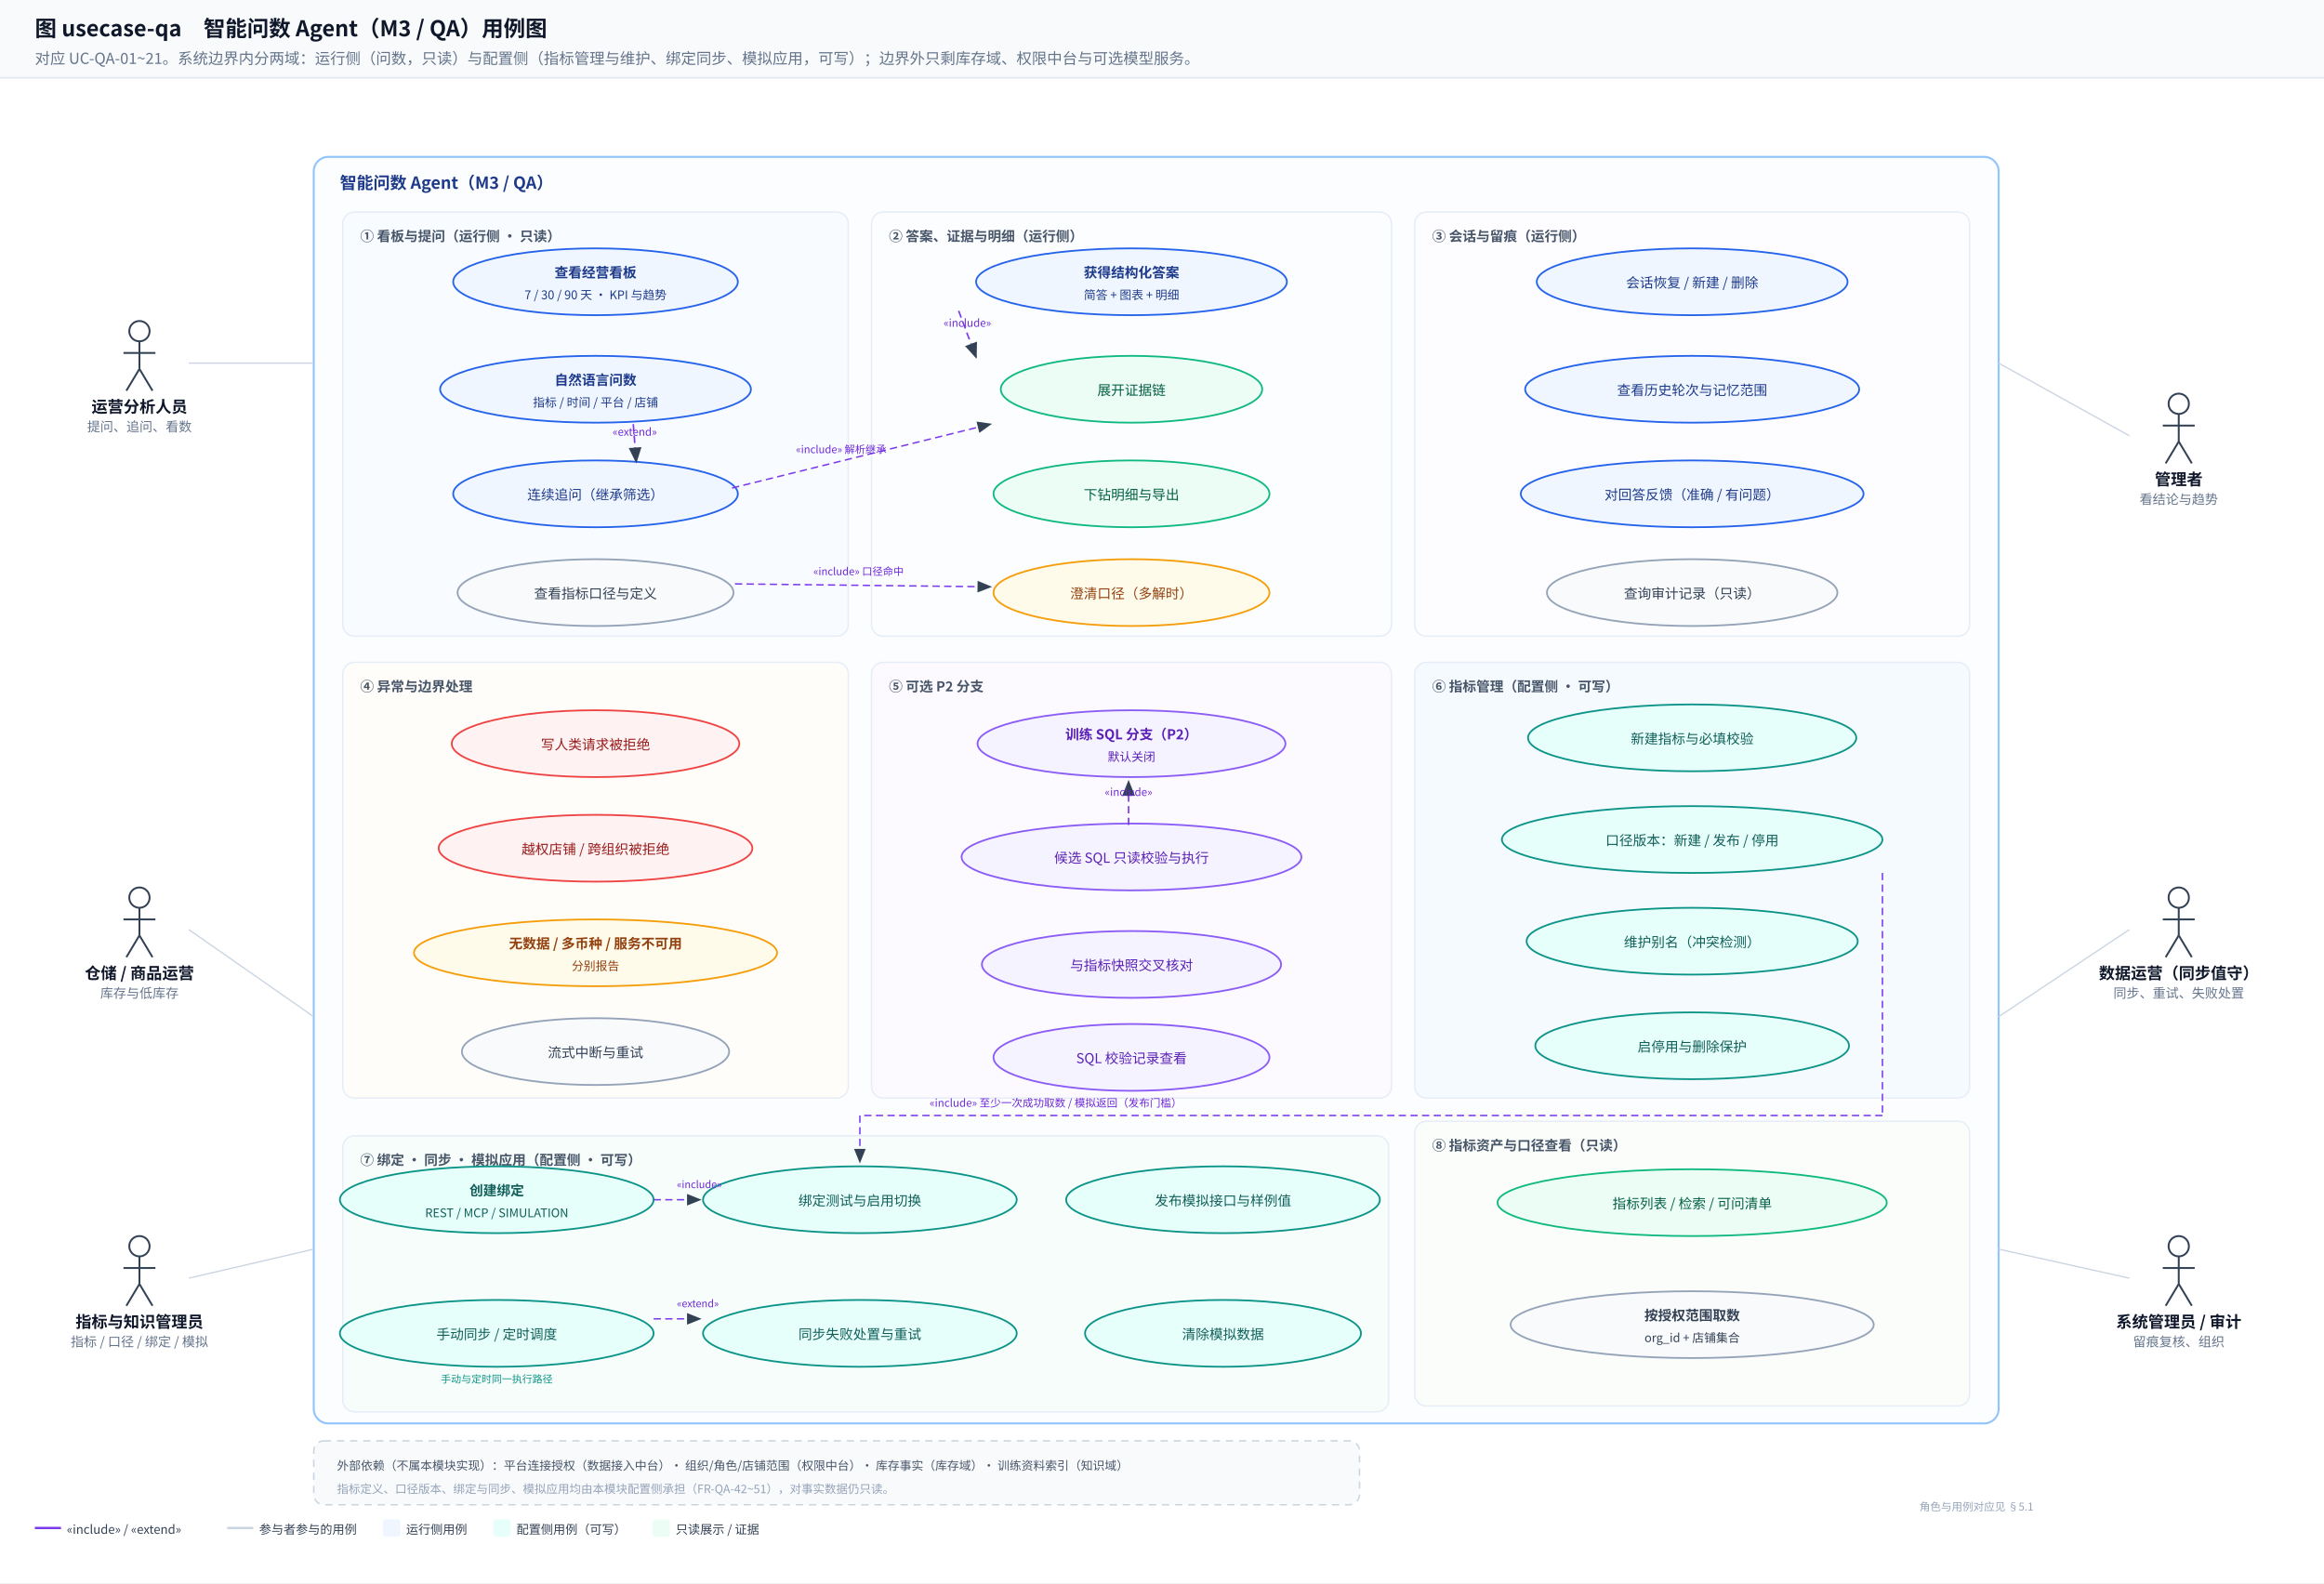
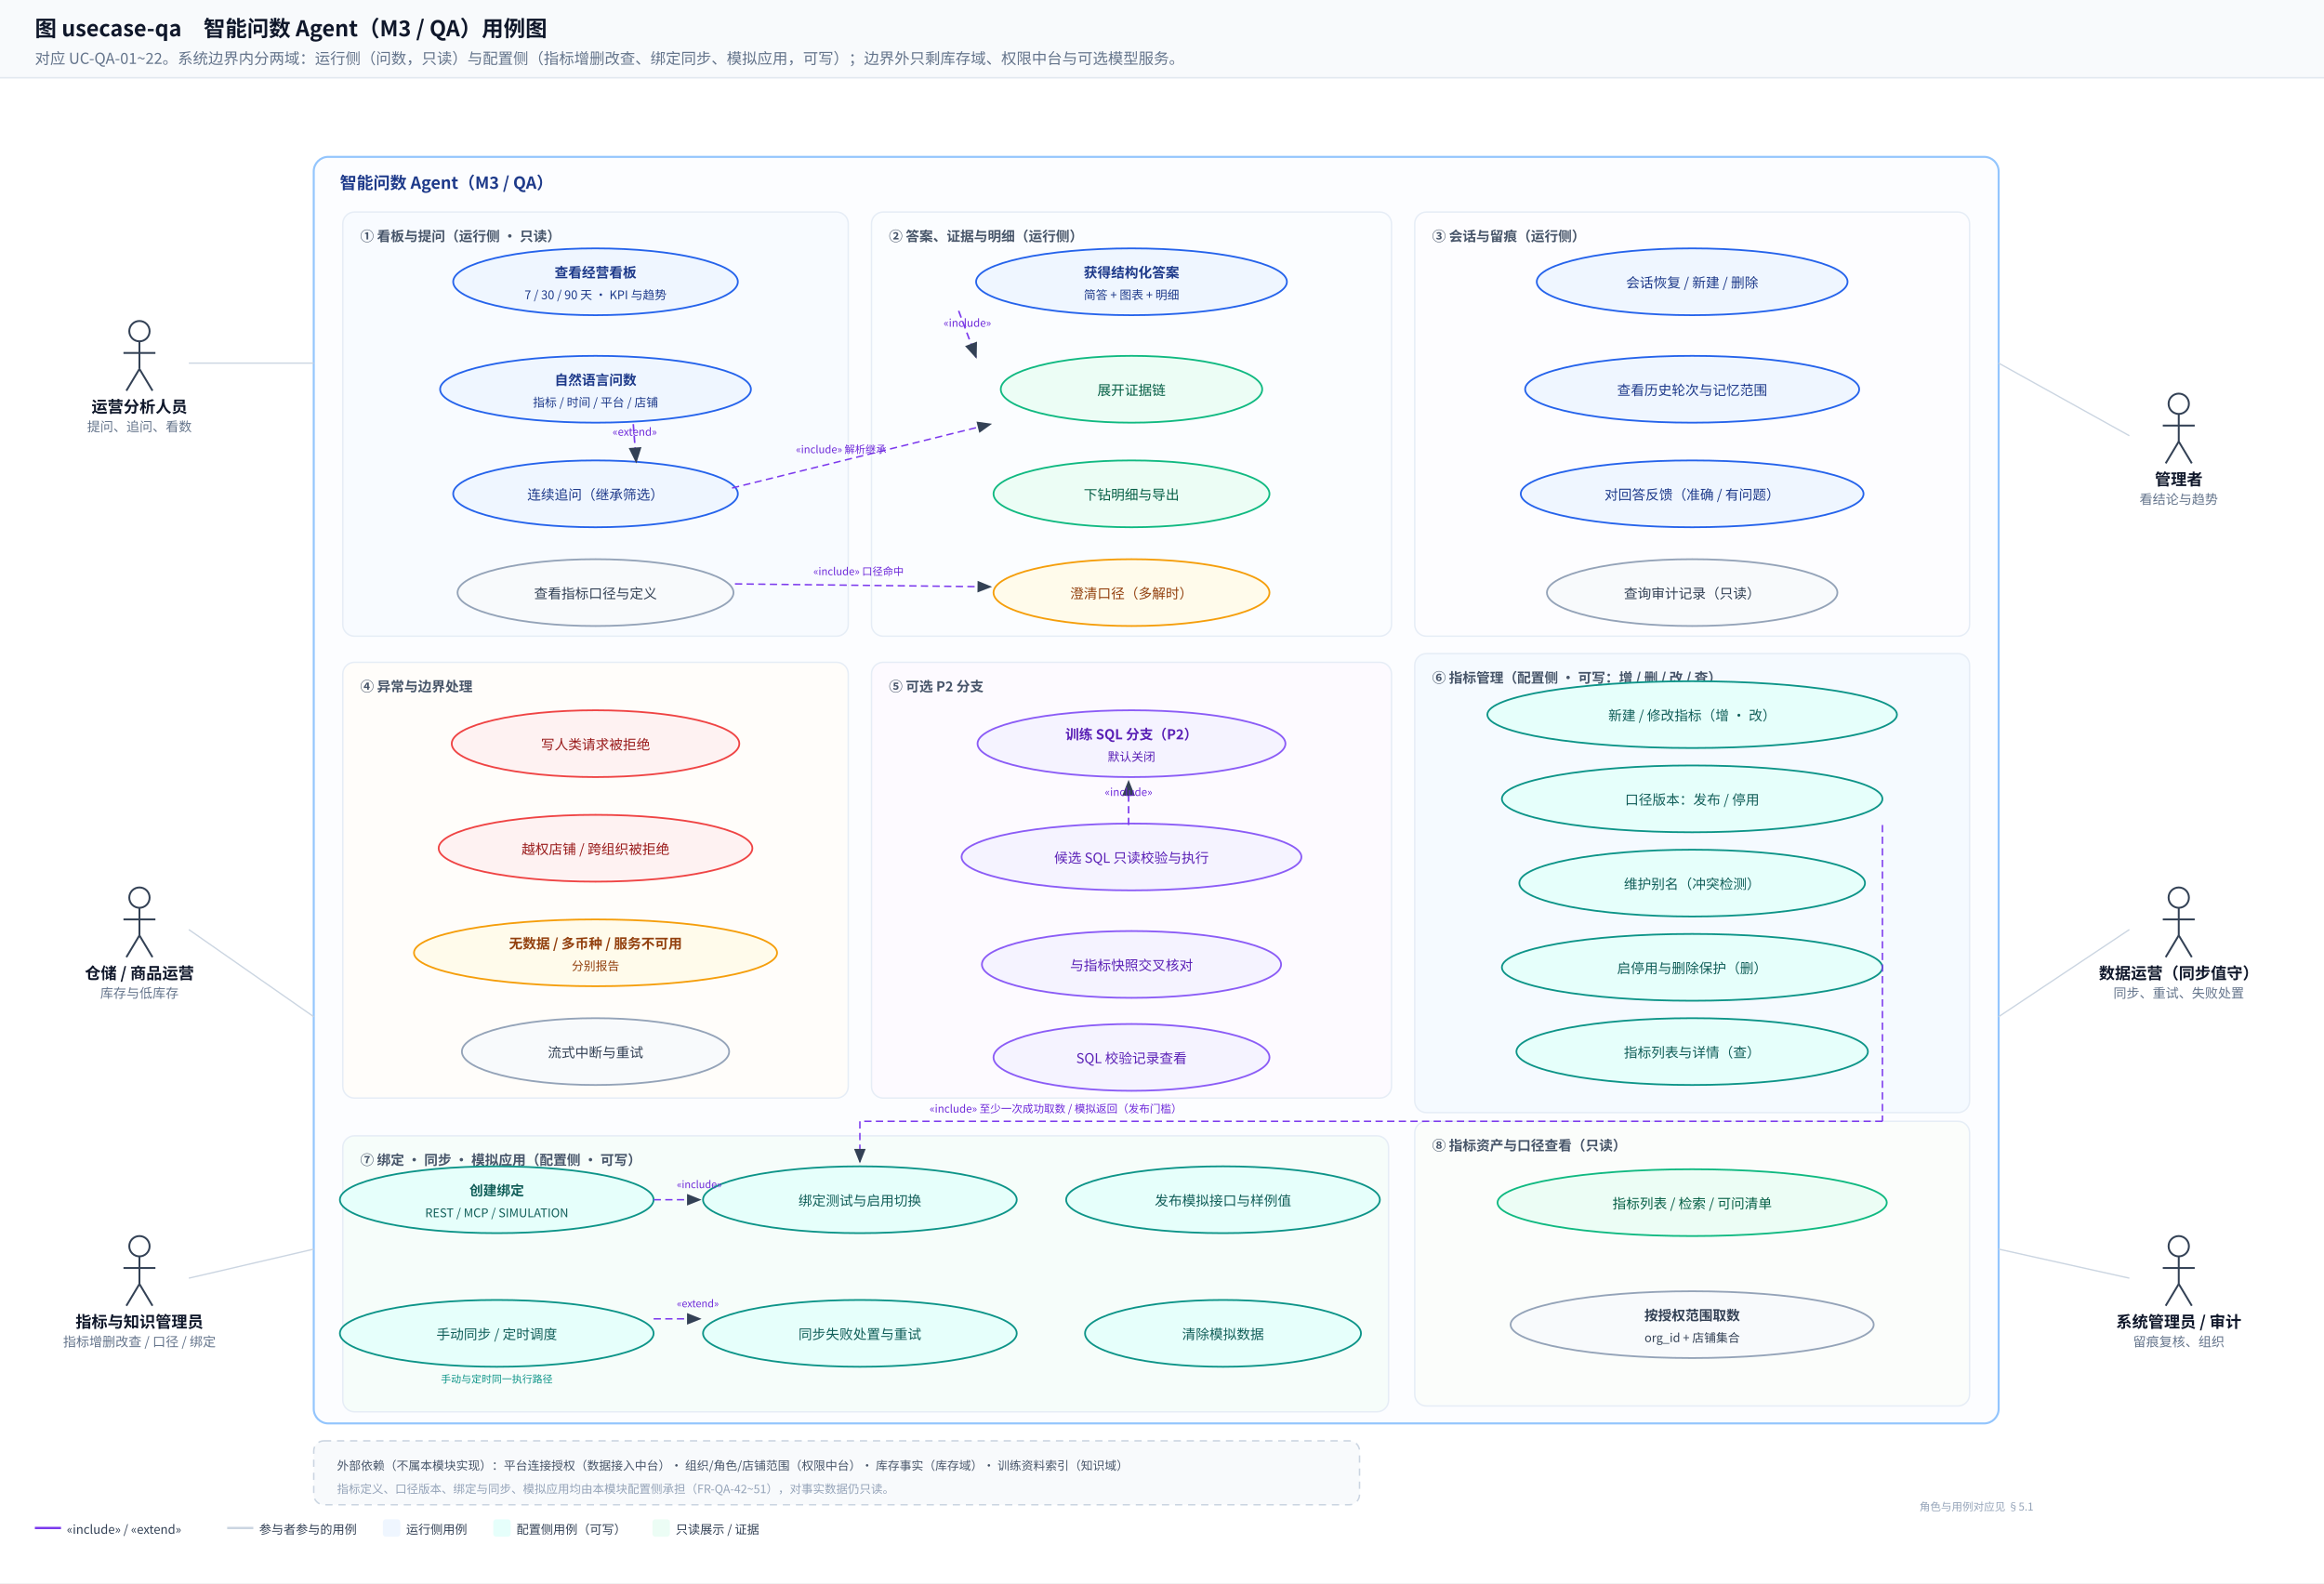
<svg xmlns="http://www.w3.org/2000/svg" width="1600" height="1090" viewBox="0 0 1600 1090">
  <defs>
    <marker id="ar" markerWidth="10" markerHeight="8" refX="9" refY="4" orient="auto">
      <path d="M0,0 L10,4 L0,8 z" fill="#334155" />
    </marker>
    <marker id="ar-b" markerWidth="10" markerHeight="8" refX="9" refY="4" orient="auto">
      <path d="M0,0 L10,4 L0,8 z" fill="#2563eb" />
    </marker>
    <marker id="ar-r" markerWidth="10" markerHeight="8" refX="9" refY="4" orient="auto">
      <path d="M0,0 L10,4 L0,8 z" fill="#dc2626" />
    </marker>
    <marker id="ar-g" markerWidth="10" markerHeight="8" refX="9" refY="4" orient="auto">
      <path d="M0,0 L10,4 L0,8 z" fill="#059669" />
    </marker>
    <marker id="ar-a" markerWidth="10" markerHeight="8" refX="9" refY="4" orient="auto">
      <path d="M0,0 L10,4 L0,8 z" fill="#d97706" />
    </marker>
  </defs>
  <rect width="1600" height="1090" fill="#ffffff" />
  <rect x="0" y="0" width="1600" height="54" fill="#f8fafc" />
  <rect x="0" y="53" width="1600" height="1" fill="#e2e8f0" />
  <text x="24" y="25" font-family="Droid Sans Fallback, Noto Sans CJK SC, Microsoft YaHei, sans-serif" font-size="15" font-weight="bold" fill="#0f172a">图 usecase-qa　智能问数 Agent（M3 / QA）用例图</text>
-   <text x="24" y="44" font-family="Droid Sans Fallback, Noto Sans CJK SC, Microsoft YaHei, sans-serif" font-size="10.5" fill="#64748b">对应 UC-QA-01~21。系统边界内分两域：运行侧（问数，只读）与配置侧（指标管理与维护、绑定同步、模拟应用，可写）；边界外只剩库存域、权限中台与可选模型服务。</text>
+   <text x="24" y="44" font-family="Droid Sans Fallback, Noto Sans CJK SC, Microsoft YaHei, sans-serif" font-size="10.5" fill="#64748b">对应 UC-QA-01~22。系统边界内分两域：运行侧（问数，只读）与配置侧（指标增删改查、绑定同步、模拟应用，可写）；边界外只剩库存域、权限中台与可选模型服务。</text>
  <rect x="216.0" y="108.0" width="1160.0" height="872.0" rx="10" fill="#fcfdff" stroke="#93c5fd" stroke-width="1.4" />
  <text x="234.0" y="130.0" font-family="Droid Sans Fallback, Noto Sans CJK SC, Microsoft YaHei, sans-serif" font-size="11.5" fill="#1e3a8a" text-anchor="start" font-weight="bold">智能问数 Agent（M3 / QA）</text>
  <rect x="236.0" y="146.0" width="348.0" height="292.0" rx="8" fill="#f8fbff" stroke="#e6edf6" stroke-width="1" />
  <text x="248.0" y="166.0" font-family="Droid Sans Fallback, Noto Sans CJK SC, Microsoft YaHei, sans-serif" font-size="9.4" fill="#475569" text-anchor="start" font-weight="bold">① 看板与提问（运行侧 · 只读）</text>
  <rect x="600.0" y="146.0" width="358.0" height="292.0" rx="8" fill="#fbfdff" stroke="#e6edf6" stroke-width="1" />
  <text x="612.0" y="166.0" font-family="Droid Sans Fallback, Noto Sans CJK SC, Microsoft YaHei, sans-serif" font-size="9.4" fill="#475569" text-anchor="start" font-weight="bold">② 答案、证据与明细（运行侧）</text>
  <rect x="974.0" y="146.0" width="382.0" height="292.0" rx="8" fill="#fdfdff" stroke="#e6edf6" stroke-width="1" />
  <text x="986.0" y="166.0" font-family="Droid Sans Fallback, Noto Sans CJK SC, Microsoft YaHei, sans-serif" font-size="9.4" fill="#475569" text-anchor="start" font-weight="bold">③ 会话与留痕（运行侧）</text>
  <rect x="236.0" y="456.0" width="348.0" height="300.0" rx="8" fill="#fffdfa" stroke="#e6edf6" stroke-width="1" />
  <text x="248.0" y="476.0" font-family="Droid Sans Fallback, Noto Sans CJK SC, Microsoft YaHei, sans-serif" font-size="9.4" fill="#475569" text-anchor="start" font-weight="bold">④ 异常与边界处理</text>
  <rect x="600.0" y="456.0" width="358.0" height="300.0" rx="8" fill="#fdfaff" stroke="#e6edf6" stroke-width="1" />
  <text x="612.0" y="476.0" font-family="Droid Sans Fallback, Noto Sans CJK SC, Microsoft YaHei, sans-serif" font-size="9.4" fill="#475569" text-anchor="start" font-weight="bold">⑤ 可选 P2 分支</text>
-   <rect x="974.0" y="456.0" width="382.0" height="300.0" rx="8" fill="#f5faff" stroke="#e6edf6" stroke-width="1" />
-   <text x="986.0" y="476.0" font-family="Droid Sans Fallback, Noto Sans CJK SC, Microsoft YaHei, sans-serif" font-size="9.4" fill="#475569" text-anchor="start" font-weight="bold">⑥ 指标管理（配置侧 · 可写）</text>
+   <rect x="974.0" y="450.0" width="382.0" height="316.0" rx="8" fill="#f5faff" stroke="#e6edf6" stroke-width="1" />
+   <text x="986.0" y="470.0" font-family="Droid Sans Fallback, Noto Sans CJK SC, Microsoft YaHei, sans-serif" font-size="9.4" fill="#475569" text-anchor="start" font-weight="bold">⑥ 指标管理（配置侧 · 可写：增 / 删 / 改 / 查）</text>
  <rect x="236.0" y="782.0" width="720.0" height="190.0" rx="8" fill="#f6fdfa" stroke="#e6edf6" stroke-width="1" />
  <text x="248.0" y="802.0" font-family="Droid Sans Fallback, Noto Sans CJK SC, Microsoft YaHei, sans-serif" font-size="9.4" fill="#475569" text-anchor="start" font-weight="bold">⑦ 绑定 · 同步 · 模拟应用（配置侧 · 可写）</text>
  <rect x="974.0" y="772.0" width="382.0" height="196.0" rx="8" fill="#fbfdfb" stroke="#e6edf6" stroke-width="1" />
  <text x="986.0" y="792.0" font-family="Droid Sans Fallback, Noto Sans CJK SC, Microsoft YaHei, sans-serif" font-size="9.4" fill="#475569" text-anchor="start" font-weight="bold">⑧ 指标资产与口径查看（只读）</text>
  <ellipse cx="410.0" cy="194.0" rx="98.0" ry="23.0" fill="#eff6ff" stroke="#2563eb" stroke-width="1.2" />
  <text x="410.0" y="191.0" font-family="Droid Sans Fallback, Noto Sans CJK SC, Microsoft YaHei, sans-serif" font-size="9.4" fill="#1e3a8a" text-anchor="middle" font-weight="bold">查看经营看板</text>
  <text x="410.0" y="206.0" font-family="Droid Sans Fallback, Noto Sans CJK SC, Microsoft YaHei, sans-serif" font-size="8.2" fill="#1e3a8a" text-anchor="middle" font-weight="normal">7 / 30 / 90 天 · KPI 与趋势</text>
  <ellipse cx="410.0" cy="268.0" rx="107.0" ry="23.0" fill="#eff6ff" stroke="#2563eb" stroke-width="1.2" />
  <text x="410.0" y="265.0" font-family="Droid Sans Fallback, Noto Sans CJK SC, Microsoft YaHei, sans-serif" font-size="9.4" fill="#1e3a8a" text-anchor="middle" font-weight="bold">自然语言问数</text>
  <text x="410.0" y="280.0" font-family="Droid Sans Fallback, Noto Sans CJK SC, Microsoft YaHei, sans-serif" font-size="8.2" fill="#1e3a8a" text-anchor="middle" font-weight="normal">指标 / 时间 / 平台 / 店铺</text>
  <ellipse cx="410.0" cy="340.0" rx="98.0" ry="23.0" fill="#eff6ff" stroke="#2563eb" stroke-width="1.2" />
  <text x="410.0" y="344.0" font-family="Droid Sans Fallback, Noto Sans CJK SC, Microsoft YaHei, sans-serif" font-size="9.4" fill="#1e3a8a" text-anchor="middle" font-weight="normal">连续追问（继承筛选）</text>
  <ellipse cx="410.0" cy="408.0" rx="95.0" ry="23.0" fill="#f8fafc" stroke="#94a3b8" stroke-width="1.2" />
  <text x="410.0" y="412.0" font-family="Droid Sans Fallback, Noto Sans CJK SC, Microsoft YaHei, sans-serif" font-size="9.4" fill="#334155" text-anchor="middle" font-weight="normal">查看指标口径与定义</text>
  <ellipse cx="779.0" cy="194.0" rx="107.0" ry="23.0" fill="#eff6ff" stroke="#2563eb" stroke-width="1.2" />
  <text x="779.0" y="191.0" font-family="Droid Sans Fallback, Noto Sans CJK SC, Microsoft YaHei, sans-serif" font-size="9.4" fill="#1e3a8a" text-anchor="middle" font-weight="bold">获得结构化答案</text>
  <text x="779.0" y="206.0" font-family="Droid Sans Fallback, Noto Sans CJK SC, Microsoft YaHei, sans-serif" font-size="8.2" fill="#1e3a8a" text-anchor="middle" font-weight="normal">简答 + 图表 + 明细</text>
  <ellipse cx="779.0" cy="268.0" rx="90.0" ry="23.0" fill="#ecfdf5" stroke="#10b981" stroke-width="1.2" />
  <text x="779.0" y="272.0" font-family="Droid Sans Fallback, Noto Sans CJK SC, Microsoft YaHei, sans-serif" font-size="9.4" fill="#065f46" text-anchor="middle" font-weight="normal">展开证据链</text>
  <ellipse cx="779.0" cy="340.0" rx="95.0" ry="23.0" fill="#ecfdf5" stroke="#10b981" stroke-width="1.2" />
  <text x="779.0" y="344.0" font-family="Droid Sans Fallback, Noto Sans CJK SC, Microsoft YaHei, sans-serif" font-size="9.4" fill="#065f46" text-anchor="middle" font-weight="normal">下钻明细与导出</text>
  <ellipse cx="779.0" cy="408.0" rx="95.0" ry="23.0" fill="#fffbeb" stroke="#f59e0b" stroke-width="1.2" />
  <text x="779.0" y="412.0" font-family="Droid Sans Fallback, Noto Sans CJK SC, Microsoft YaHei, sans-serif" font-size="9.4" fill="#92400e" text-anchor="middle" font-weight="normal">澄清口径（多解时）</text>
  <ellipse cx="1165.0" cy="194.0" rx="107.0" ry="23.0" fill="#eff6ff" stroke="#2563eb" stroke-width="1.2" />
  <text x="1165.0" y="198.0" font-family="Droid Sans Fallback, Noto Sans CJK SC, Microsoft YaHei, sans-serif" font-size="9.4" fill="#1e3a8a" text-anchor="middle" font-weight="normal">会话恢复 / 新建 / 删除</text>
  <ellipse cx="1165.0" cy="268.0" rx="115.0" ry="23.0" fill="#eff6ff" stroke="#2563eb" stroke-width="1.2" />
  <text x="1165.0" y="272.0" font-family="Droid Sans Fallback, Noto Sans CJK SC, Microsoft YaHei, sans-serif" font-size="9.4" fill="#1e3a8a" text-anchor="middle" font-weight="normal">查看历史轮次与记忆范围</text>
  <ellipse cx="1165.0" cy="340.0" rx="118.0" ry="23.0" fill="#eff6ff" stroke="#2563eb" stroke-width="1.2" />
  <text x="1165.0" y="344.0" font-family="Droid Sans Fallback, Noto Sans CJK SC, Microsoft YaHei, sans-serif" font-size="9.4" fill="#1e3a8a" text-anchor="middle" font-weight="normal">对回答反馈（准确 / 有问题）</text>
  <ellipse cx="1165.0" cy="408.0" rx="100.0" ry="23.0" fill="#f8fafc" stroke="#94a3b8" stroke-width="1.2" />
  <text x="1165.0" y="412.0" font-family="Droid Sans Fallback, Noto Sans CJK SC, Microsoft YaHei, sans-serif" font-size="9.4" fill="#334155" text-anchor="middle" font-weight="normal">查询审计记录（只读）</text>
  <ellipse cx="410.0" cy="512.0" rx="99.0" ry="23.0" fill="#fef2f2" stroke="#ef4444" stroke-width="1.2" />
  <text x="410.0" y="516.0" font-family="Droid Sans Fallback, Noto Sans CJK SC, Microsoft YaHei, sans-serif" font-size="9.4" fill="#991b1b" text-anchor="middle" font-weight="normal">写人类请求被拒绝</text>
  <ellipse cx="410.0" cy="584.0" rx="108.0" ry="23.0" fill="#fef2f2" stroke="#ef4444" stroke-width="1.2" />
  <text x="410.0" y="588.0" font-family="Droid Sans Fallback, Noto Sans CJK SC, Microsoft YaHei, sans-serif" font-size="9.4" fill="#991b1b" text-anchor="middle" font-weight="normal">越权店铺 / 跨组织被拒绝</text>
  <ellipse cx="410.0" cy="656.0" rx="125.0" ry="23.0" fill="#fffbeb" stroke="#f59e0b" stroke-width="1.2" />
  <text x="410.0" y="653.0" font-family="Droid Sans Fallback, Noto Sans CJK SC, Microsoft YaHei, sans-serif" font-size="9.4" fill="#92400e" text-anchor="middle" font-weight="bold">无数据 / 多币种 / 服务不可用</text>
  <text x="410.0" y="668.0" font-family="Droid Sans Fallback, Noto Sans CJK SC, Microsoft YaHei, sans-serif" font-size="8.2" fill="#92400e" text-anchor="middle" font-weight="normal">分别报告</text>
  <ellipse cx="410.0" cy="724.0" rx="92.0" ry="23.0" fill="#f8fafc" stroke="#94a3b8" stroke-width="1.2" />
  <text x="410.0" y="728.0" font-family="Droid Sans Fallback, Noto Sans CJK SC, Microsoft YaHei, sans-serif" font-size="9.4" fill="#334155" text-anchor="middle" font-weight="normal">流式中断与重试</text>
  <ellipse cx="779.0" cy="512.0" rx="106.0" ry="23.0" fill="#f5f3ff" stroke="#8b5cf6" stroke-width="1.2" />
  <text x="779.0" y="509.0" font-family="Droid Sans Fallback, Noto Sans CJK SC, Microsoft YaHei, sans-serif" font-size="9.4" fill="#5b21b6" text-anchor="middle" font-weight="bold">训练 SQL 分支（P2）</text>
  <text x="779.0" y="524.0" font-family="Droid Sans Fallback, Noto Sans CJK SC, Microsoft YaHei, sans-serif" font-size="8.2" fill="#5b21b6" text-anchor="middle" font-weight="normal">默认关闭</text>
  <ellipse cx="779.0" cy="590.0" rx="117.0" ry="23.0" fill="#f5f3ff" stroke="#8b5cf6" stroke-width="1.2" />
  <text x="779.0" y="594.0" font-family="Droid Sans Fallback, Noto Sans CJK SC, Microsoft YaHei, sans-serif" font-size="9.4" fill="#5b21b6" text-anchor="middle" font-weight="normal">候选 SQL 只读校验与执行</text>
  <ellipse cx="779.0" cy="664.0" rx="103.0" ry="23.0" fill="#f5f3ff" stroke="#8b5cf6" stroke-width="1.2" />
  <text x="779.0" y="668.0" font-family="Droid Sans Fallback, Noto Sans CJK SC, Microsoft YaHei, sans-serif" font-size="9.4" fill="#5b21b6" text-anchor="middle" font-weight="normal">与指标快照交叉核对</text>
  <ellipse cx="779.0" cy="728.0" rx="95.0" ry="23.0" fill="#f5f3ff" stroke="#8b5cf6" stroke-width="1.2" />
  <text x="779.0" y="732.0" font-family="Droid Sans Fallback, Noto Sans CJK SC, Microsoft YaHei, sans-serif" font-size="9.4" fill="#5b21b6" text-anchor="middle" font-weight="normal">SQL 校验记录查看</text>
-   <ellipse cx="1165.0" cy="508.0" rx="113.0" ry="23.0" fill="#e6fffb" stroke="#0d9488" stroke-width="1.2" />
-   <text x="1165.0" y="512.0" font-family="Droid Sans Fallback, Noto Sans CJK SC, Microsoft YaHei, sans-serif" font-size="9.4" fill="#115e59" text-anchor="middle" font-weight="normal">新建指标与必填校验</text>
-   <ellipse cx="1165.0" cy="578.0" rx="131.0" ry="23.0" fill="#e6fffb" stroke="#0d9488" stroke-width="1.2" />
-   <text x="1165.0" y="582.0" font-family="Droid Sans Fallback, Noto Sans CJK SC, Microsoft YaHei, sans-serif" font-size="9.4" fill="#115e59" text-anchor="middle" font-weight="normal">口径版本：新建 / 发布 / 停用</text>
-   <ellipse cx="1165.0" cy="648.0" rx="114.0" ry="23.0" fill="#e6fffb" stroke="#0d9488" stroke-width="1.2" />
-   <text x="1165.0" y="652.0" font-family="Droid Sans Fallback, Noto Sans CJK SC, Microsoft YaHei, sans-serif" font-size="9.4" fill="#115e59" text-anchor="middle" font-weight="normal">维护别名（冲突检测）</text>
-   <ellipse cx="1165.0" cy="720.0" rx="108.0" ry="23.0" fill="#e6fffb" stroke="#0d9488" stroke-width="1.2" />
-   <text x="1165.0" y="724.0" font-family="Droid Sans Fallback, Noto Sans CJK SC, Microsoft YaHei, sans-serif" font-size="9.4" fill="#115e59" text-anchor="middle" font-weight="normal">启停用与删除保护</text>
+   <ellipse cx="1165.0" cy="492.0" rx="141.0" ry="23.0" fill="#e6fffb" stroke="#0d9488" stroke-width="1.2" />
+   <text x="1165.0" y="496.0" font-family="Droid Sans Fallback, Noto Sans CJK SC, Microsoft YaHei, sans-serif" font-size="9.4" fill="#115e59" text-anchor="middle" font-weight="normal">新建 / 修改指标（增 · 改）</text>
+   <ellipse cx="1165.0" cy="550.0" rx="131.0" ry="23.0" fill="#e6fffb" stroke="#0d9488" stroke-width="1.2" />
+   <text x="1165.0" y="554.0" font-family="Droid Sans Fallback, Noto Sans CJK SC, Microsoft YaHei, sans-serif" font-size="9.4" fill="#115e59" text-anchor="middle" font-weight="normal">口径版本：发布 / 停用</text>
+   <ellipse cx="1165.0" cy="608.0" rx="119.0" ry="23.0" fill="#e6fffb" stroke="#0d9488" stroke-width="1.2" />
+   <text x="1165.0" y="612.0" font-family="Droid Sans Fallback, Noto Sans CJK SC, Microsoft YaHei, sans-serif" font-size="9.4" fill="#115e59" text-anchor="middle" font-weight="normal">维护别名（冲突检测）</text>
+   <ellipse cx="1165.0" cy="666.0" rx="131.0" ry="23.0" fill="#e6fffb" stroke="#0d9488" stroke-width="1.2" />
+   <text x="1165.0" y="670.0" font-family="Droid Sans Fallback, Noto Sans CJK SC, Microsoft YaHei, sans-serif" font-size="9.4" fill="#115e59" text-anchor="middle" font-weight="normal">启停用与删除保护（删）</text>
+   <ellipse cx="1165.0" cy="724.0" rx="121.0" ry="23.0" fill="#e6fffb" stroke="#0d9488" stroke-width="1.2" />
+   <text x="1165.0" y="728.0" font-family="Droid Sans Fallback, Noto Sans CJK SC, Microsoft YaHei, sans-serif" font-size="9.4" fill="#115e59" text-anchor="middle" font-weight="normal">指标列表与详情（查）</text>
  <ellipse cx="342.0" cy="826.0" rx="108.0" ry="23.0" fill="#e6fffb" stroke="#0d9488" stroke-width="1.2" />
  <text x="342.0" y="823.0" font-family="Droid Sans Fallback, Noto Sans CJK SC, Microsoft YaHei, sans-serif" font-size="9.4" fill="#115e59" text-anchor="middle" font-weight="bold">创建绑定</text>
  <text x="342.0" y="838.0" font-family="Droid Sans Fallback, Noto Sans CJK SC, Microsoft YaHei, sans-serif" font-size="8.2" fill="#115e59" text-anchor="middle" font-weight="normal">REST / MCP / SIMULATION</text>
  <ellipse cx="592.0" cy="826.0" rx="108.0" ry="23.0" fill="#e6fffb" stroke="#0d9488" stroke-width="1.2" />
  <text x="592.0" y="830.0" font-family="Droid Sans Fallback, Noto Sans CJK SC, Microsoft YaHei, sans-serif" font-size="9.4" fill="#115e59" text-anchor="middle" font-weight="normal">绑定测试与启用切换</text>
  <ellipse cx="842.0" cy="826.0" rx="108.0" ry="23.0" fill="#e6fffb" stroke="#0d9488" stroke-width="1.2" />
  <text x="842.0" y="830.0" font-family="Droid Sans Fallback, Noto Sans CJK SC, Microsoft YaHei, sans-serif" font-size="9.4" fill="#115e59" text-anchor="middle" font-weight="normal">发布模拟接口与样例值</text>
  <ellipse cx="342.0" cy="918.0" rx="108.0" ry="23.0" fill="#e6fffb" stroke="#0d9488" stroke-width="1.2" />
  <text x="342.0" y="922.0" font-family="Droid Sans Fallback, Noto Sans CJK SC, Microsoft YaHei, sans-serif" font-size="9.4" fill="#115e59" text-anchor="middle" font-weight="normal">手动同步 / 定时调度</text>
  <ellipse cx="592.0" cy="918.0" rx="108.0" ry="23.0" fill="#e6fffb" stroke="#0d9488" stroke-width="1.2" />
  <text x="592.0" y="922.0" font-family="Droid Sans Fallback, Noto Sans CJK SC, Microsoft YaHei, sans-serif" font-size="9.4" fill="#115e59" text-anchor="middle" font-weight="normal">同步失败处置与重试</text>
  <ellipse cx="842.0" cy="918.0" rx="95.0" ry="23.0" fill="#e6fffb" stroke="#0d9488" stroke-width="1.2" />
  <text x="842.0" y="922.0" font-family="Droid Sans Fallback, Noto Sans CJK SC, Microsoft YaHei, sans-serif" font-size="9.4" fill="#115e59" text-anchor="middle" font-weight="normal">清除模拟数据</text>
  <ellipse cx="1165.0" cy="828.0" rx="134.0" ry="23.0" fill="#ecfdf5" stroke="#10b981" stroke-width="1.2" />
  <text x="1165.0" y="832.0" font-family="Droid Sans Fallback, Noto Sans CJK SC, Microsoft YaHei, sans-serif" font-size="9.4" fill="#065f46" text-anchor="middle" font-weight="normal">指标列表 / 检索 / 可问清单</text>
  <ellipse cx="1165.0" cy="912.0" rx="125.0" ry="23.0" fill="#f8fafc" stroke="#94a3b8" stroke-width="1.2" />
  <text x="1165.0" y="909.0" font-family="Droid Sans Fallback, Noto Sans CJK SC, Microsoft YaHei, sans-serif" font-size="9.4" fill="#334155" text-anchor="middle" font-weight="bold">按授权范围取数</text>
  <text x="1165.0" y="924.0" font-family="Droid Sans Fallback, Noto Sans CJK SC, Microsoft YaHei, sans-serif" font-size="8.2" fill="#334155" text-anchor="middle" font-weight="normal">org_id + 店铺集合</text>
  <line x1="436.0" y1="292.0" x2="438.0" y2="318.0" stroke="#7c3aed" stroke-width="1.1" stroke-dasharray="5 3" marker-end="url(#ar)" />
  <text x="437.0" y="300.0" font-family="Droid Sans Fallback, Noto Sans CJK SC, Microsoft YaHei, sans-serif" font-size="7.4" fill="#6d28d9" text-anchor="middle" font-weight="normal">«extend»</text>
  <line x1="660.0" y1="214.0" x2="672.0" y2="246.0" stroke="#7c3aed" stroke-width="1.1" stroke-dasharray="5 3" marker-end="url(#ar)" />
  <text x="666.0" y="225.0" font-family="Droid Sans Fallback, Noto Sans CJK SC, Microsoft YaHei, sans-serif" font-size="7.4" fill="#6d28d9" text-anchor="middle" font-weight="normal">«include»</text>
  <line x1="504.0" y1="336.0" x2="682.0" y2="292.0" stroke="#7c3aed" stroke-width="1.0" stroke-dasharray="5 3" marker-end="url(#ar)" />
  <text x="548.0" y="312.0" font-family="Droid Sans Fallback, Noto Sans CJK SC, Microsoft YaHei, sans-serif" font-size="7.2" fill="#6d28d9" text-anchor="start" font-weight="normal">«include» 解析继承</text>
  <line x1="506.0" y1="402.0" x2="682.0" y2="404.0" stroke="#7c3aed" stroke-width="1.0" stroke-dasharray="5 3" marker-end="url(#ar)" />
  <text x="560.0" y="396.0" font-family="Droid Sans Fallback, Noto Sans CJK SC, Microsoft YaHei, sans-serif" font-size="7.2" fill="#6d28d9" text-anchor="start" font-weight="normal">«include» 口径命中</text>
  <line x1="777.0" y1="568.0" x2="777.0" y2="538.0" stroke="#7c3aed" stroke-width="1.1" stroke-dasharray="5 3" marker-end="url(#ar)" />
  <text x="777.0" y="548.0" font-family="Droid Sans Fallback, Noto Sans CJK SC, Microsoft YaHei, sans-serif" font-size="7.4" fill="#6d28d9" text-anchor="middle" font-weight="normal">«include»</text>
-   <line x1="1296.0" y1="601.0" x2="1296.0" y2="768.0" stroke="#7c3aed" stroke-width="1.0" stroke-dasharray="5 3" />
-   <line x1="1296.0" y1="768.0" x2="592.0" y2="768.0" stroke="#7c3aed" stroke-width="1.0" stroke-dasharray="5 3" />
-   <line x1="592.0" y1="768.0" x2="592.0" y2="800.0" stroke="#7c3aed" stroke-width="1.0" stroke-dasharray="5 3" marker-end="url(#ar)" />
-   <text x="640.0" y="762.0" font-family="Droid Sans Fallback, Noto Sans CJK SC, Microsoft YaHei, sans-serif" font-size="7.4" fill="#6d28d9" text-anchor="start" font-weight="normal">«include» 至少一次成功取数 / 模拟返回（发布门槛）</text>
+   <line x1="1296.0" y1="568.0" x2="1296.0" y2="772.0" stroke="#7c3aed" stroke-width="1.0" stroke-dasharray="5 3" />
+   <line x1="1296.0" y1="772.0" x2="592.0" y2="772.0" stroke="#7c3aed" stroke-width="1.0" stroke-dasharray="5 3" />
+   <line x1="592.0" y1="772.0" x2="592.0" y2="800.0" stroke="#7c3aed" stroke-width="1.0" stroke-dasharray="5 3" marker-end="url(#ar)" />
+   <text x="640.0" y="766.0" font-family="Droid Sans Fallback, Noto Sans CJK SC, Microsoft YaHei, sans-serif" font-size="7.4" fill="#6d28d9" text-anchor="start" font-weight="normal">«include» 至少一次成功取数 / 模拟返回（发布门槛）</text>
  <line x1="450.0" y1="826.0" x2="482.0" y2="826.0" stroke="#7c3aed" stroke-width="1.0" stroke-dasharray="5 3" marker-end="url(#ar)" />
  <text x="466.0" y="818.0" font-family="Droid Sans Fallback, Noto Sans CJK SC, Microsoft YaHei, sans-serif" font-size="7.0" fill="#6d28d9" text-anchor="start" font-weight="normal">«include»</text>
  <line x1="450.0" y1="908.0" x2="482.0" y2="908.0" stroke="#7c3aed" stroke-width="1.0" stroke-dasharray="5 3" marker-end="url(#ar)" />
  <text x="466.0" y="900.0" font-family="Droid Sans Fallback, Noto Sans CJK SC, Microsoft YaHei, sans-serif" font-size="7.0" fill="#6d28d9" text-anchor="start" font-weight="normal">«extend»</text>
  <text x="342.0" y="952.0" font-family="Droid Sans Fallback, Noto Sans CJK SC, Microsoft YaHei, sans-serif" font-size="7.0" fill="#0d9488" text-anchor="middle" font-weight="normal">手动与定时同一执行路径</text>
  <circle cx="96.0" cy="228.0" r="7.0" fill="#ffffff" stroke="#334155" stroke-width="1.3" />
  <line x1="96.0" y1="235.0" x2="96.0" y2="254.0" stroke="#334155" stroke-width="1.3" />
  <line x1="85.0" y1="243.0" x2="107.0" y2="243.0" stroke="#334155" stroke-width="1.3" />
  <line x1="96.0" y1="254.0" x2="87.0" y2="269.0" stroke="#334155" stroke-width="1.3" />
  <line x1="96.0" y1="254.0" x2="105.0" y2="269.0" stroke="#334155" stroke-width="1.3" />
  <text x="96.0" y="284.0" font-family="Droid Sans Fallback, Noto Sans CJK SC, Microsoft YaHei, sans-serif" font-size="11" fill="#0f172a" text-anchor="middle" font-weight="bold">运营分析人员</text>
  <text x="96.0" y="297.0" font-family="Droid Sans Fallback, Noto Sans CJK SC, Microsoft YaHei, sans-serif" font-size="9" fill="#64748b" text-anchor="middle" font-weight="normal">提问、追问、看数</text>
  <circle cx="96.0" cy="618.0" r="7.0" fill="#ffffff" stroke="#334155" stroke-width="1.3" />
  <line x1="96.0" y1="625.0" x2="96.0" y2="644.0" stroke="#334155" stroke-width="1.3" />
  <line x1="85.0" y1="633.0" x2="107.0" y2="633.0" stroke="#334155" stroke-width="1.3" />
  <line x1="96.0" y1="644.0" x2="87.0" y2="659.0" stroke="#334155" stroke-width="1.3" />
  <line x1="96.0" y1="644.0" x2="105.0" y2="659.0" stroke="#334155" stroke-width="1.3" />
  <text x="96.0" y="674.0" font-family="Droid Sans Fallback, Noto Sans CJK SC, Microsoft YaHei, sans-serif" font-size="11" fill="#0f172a" text-anchor="middle" font-weight="bold">仓储 / 商品运营</text>
  <text x="96.0" y="687.0" font-family="Droid Sans Fallback, Noto Sans CJK SC, Microsoft YaHei, sans-serif" font-size="9" fill="#64748b" text-anchor="middle" font-weight="normal">库存与低库存</text>
  <circle cx="96.0" cy="858.0" r="7.0" fill="#ffffff" stroke="#334155" stroke-width="1.3" />
  <line x1="96.0" y1="865.0" x2="96.0" y2="884.0" stroke="#334155" stroke-width="1.3" />
  <line x1="85.0" y1="873.0" x2="107.0" y2="873.0" stroke="#334155" stroke-width="1.3" />
  <line x1="96.0" y1="884.0" x2="87.0" y2="899.0" stroke="#334155" stroke-width="1.3" />
  <line x1="96.0" y1="884.0" x2="105.0" y2="899.0" stroke="#334155" stroke-width="1.3" />
  <text x="96.0" y="914.0" font-family="Droid Sans Fallback, Noto Sans CJK SC, Microsoft YaHei, sans-serif" font-size="11" fill="#0f172a" text-anchor="middle" font-weight="bold">指标与知识管理员</text>
-   <text x="96.0" y="927.0" font-family="Droid Sans Fallback, Noto Sans CJK SC, Microsoft YaHei, sans-serif" font-size="9" fill="#64748b" text-anchor="middle" font-weight="normal">指标 / 口径 / 绑定 / 模拟</text>
+   <text x="96.0" y="927.0" font-family="Droid Sans Fallback, Noto Sans CJK SC, Microsoft YaHei, sans-serif" font-size="9" fill="#64748b" text-anchor="middle" font-weight="normal">指标增删改查 / 口径 / 绑定</text>
  <circle cx="1500.0" cy="278.0" r="7.0" fill="#ffffff" stroke="#334155" stroke-width="1.3" />
  <line x1="1500.0" y1="285.0" x2="1500.0" y2="304.0" stroke="#334155" stroke-width="1.3" />
  <line x1="1489.0" y1="293.0" x2="1511.0" y2="293.0" stroke="#334155" stroke-width="1.3" />
  <line x1="1500.0" y1="304.0" x2="1491.0" y2="319.0" stroke="#334155" stroke-width="1.3" />
  <line x1="1500.0" y1="304.0" x2="1509.0" y2="319.0" stroke="#334155" stroke-width="1.3" />
  <text x="1500.0" y="334.0" font-family="Droid Sans Fallback, Noto Sans CJK SC, Microsoft YaHei, sans-serif" font-size="11" fill="#0f172a" text-anchor="middle" font-weight="bold">管理者</text>
  <text x="1500.0" y="347.0" font-family="Droid Sans Fallback, Noto Sans CJK SC, Microsoft YaHei, sans-serif" font-size="9" fill="#64748b" text-anchor="middle" font-weight="normal">看结论与趋势</text>
  <circle cx="1500.0" cy="618.0" r="7.0" fill="#ffffff" stroke="#334155" stroke-width="1.3" />
  <line x1="1500.0" y1="625.0" x2="1500.0" y2="644.0" stroke="#334155" stroke-width="1.3" />
  <line x1="1489.0" y1="633.0" x2="1511.0" y2="633.0" stroke="#334155" stroke-width="1.3" />
  <line x1="1500.0" y1="644.0" x2="1491.0" y2="659.0" stroke="#334155" stroke-width="1.3" />
  <line x1="1500.0" y1="644.0" x2="1509.0" y2="659.0" stroke="#334155" stroke-width="1.3" />
  <text x="1500.0" y="674.0" font-family="Droid Sans Fallback, Noto Sans CJK SC, Microsoft YaHei, sans-serif" font-size="11" fill="#0f172a" text-anchor="middle" font-weight="bold">数据运营（同步值守）</text>
  <text x="1500.0" y="687.0" font-family="Droid Sans Fallback, Noto Sans CJK SC, Microsoft YaHei, sans-serif" font-size="9" fill="#64748b" text-anchor="middle" font-weight="normal">同步、重试、失败处置</text>
  <circle cx="1500.0" cy="858.0" r="7.0" fill="#ffffff" stroke="#334155" stroke-width="1.3" />
  <line x1="1500.0" y1="865.0" x2="1500.0" y2="884.0" stroke="#334155" stroke-width="1.3" />
  <line x1="1489.0" y1="873.0" x2="1511.0" y2="873.0" stroke="#334155" stroke-width="1.3" />
  <line x1="1500.0" y1="884.0" x2="1491.0" y2="899.0" stroke="#334155" stroke-width="1.3" />
  <line x1="1500.0" y1="884.0" x2="1509.0" y2="899.0" stroke="#334155" stroke-width="1.3" />
  <text x="1500.0" y="914.0" font-family="Droid Sans Fallback, Noto Sans CJK SC, Microsoft YaHei, sans-serif" font-size="11" fill="#0f172a" text-anchor="middle" font-weight="bold">系统管理员 / 审计</text>
  <text x="1500.0" y="927.0" font-family="Droid Sans Fallback, Noto Sans CJK SC, Microsoft YaHei, sans-serif" font-size="9" fill="#64748b" text-anchor="middle" font-weight="normal">留痕复核、组织</text>
  <line x1="130.0" y1="250.0" x2="216.0" y2="250.0" stroke="#cbd5e1" stroke-width="0.9" />
  <line x1="130.0" y1="640.0" x2="216.0" y2="700.0" stroke="#cbd5e1" stroke-width="0.9" />
  <line x1="130.0" y1="880.0" x2="216.0" y2="860.0" stroke="#cbd5e1" stroke-width="0.9" />
  <line x1="1466.0" y1="300.0" x2="1376.0" y2="250.0" stroke="#cbd5e1" stroke-width="0.9" />
  <line x1="1466.0" y1="640.0" x2="1376.0" y2="700.0" stroke="#cbd5e1" stroke-width="0.9" />
  <line x1="1466.0" y1="880.0" x2="1376.0" y2="860.0" stroke="#cbd5e1" stroke-width="0.9" />
  <text x="1400.0" y="1040.0" font-family="Droid Sans Fallback, Noto Sans CJK SC, Microsoft YaHei, sans-serif" font-size="7.4" fill="#94a3b8" text-anchor="end" font-weight="normal">角色与用例对应见 §5.1</text>
  <rect x="216.0" y="992.0" width="720.0" height="44.0" rx="7" fill="#f8fafc" stroke="#cbd5e1" stroke-width="1" stroke-dasharray="5 4" />
  <text x="232.0" y="1012.0" font-family="Droid Sans Fallback, Noto Sans CJK SC, Microsoft YaHei, sans-serif" font-size="8.2" fill="#475569" text-anchor="start" font-weight="normal">外部依赖（不属本模块实现）：平台连接授权（数据接入中台）· 组织/角色/店铺范围（权限中台）· 库存事实（库存域）· 训练资料索引（知识域）</text>
  <text x="232.0" y="1028.0" font-family="Droid Sans Fallback, Noto Sans CJK SC, Microsoft YaHei, sans-serif" font-size="8.0" fill="#94a3b8" text-anchor="start" font-weight="normal">指标定义、口径版本、绑定与同步、模拟应用均由本模块配置侧承担（FR-QA-42~51），对事实数据仍只读。</text>
  <line x1="24.0" y1="1052.0" x2="42.0" y2="1052.0" stroke="#7c3aed" stroke-width="1.6" />
  <text x="46.0" y="1056.0" font-family="Droid Sans Fallback, Noto Sans CJK SC, Microsoft YaHei, sans-serif" font-size="8.4" fill="#334155" text-anchor="start" font-weight="normal">«include» / «extend»</text>
  <line x1="156.4" y1="1052.0" x2="174.4" y2="1052.0" stroke="#cbd5e1" stroke-width="1.6" />
  <text x="178.4" y="1056.0" font-family="Droid Sans Fallback, Noto Sans CJK SC, Microsoft YaHei, sans-serif" font-size="8.4" fill="#334155" text-anchor="start" font-weight="normal">参与者参与的用例</text>
  <rect x="263.6" y="1046.0" width="12.0" height="12.0" rx="2" fill="#eff6ff" stroke="none" stroke-width="1.2" />
  <text x="279.6" y="1056.0" font-family="Droid Sans Fallback, Noto Sans CJK SC, Microsoft YaHei, sans-serif" font-size="8.4" fill="#334155" text-anchor="start" font-weight="normal">运行侧用例</text>
  <rect x="339.6" y="1046.0" width="12.0" height="12.0" rx="2" fill="#e6fffb" stroke="none" stroke-width="1.2" />
  <text x="355.6" y="1056.0" font-family="Droid Sans Fallback, Noto Sans CJK SC, Microsoft YaHei, sans-serif" font-size="8.4" fill="#334155" text-anchor="start" font-weight="normal">配置侧用例（可写）</text>
  <rect x="449.2" y="1046.0" width="12.0" height="12.0" rx="2" fill="#ecfdf5" stroke="none" stroke-width="1.2" />
  <text x="465.2" y="1056.0" font-family="Droid Sans Fallback, Noto Sans CJK SC, Microsoft YaHei, sans-serif" font-size="8.4" fill="#334155" text-anchor="start" font-weight="normal">只读展示 / 证据</text>
</svg>
